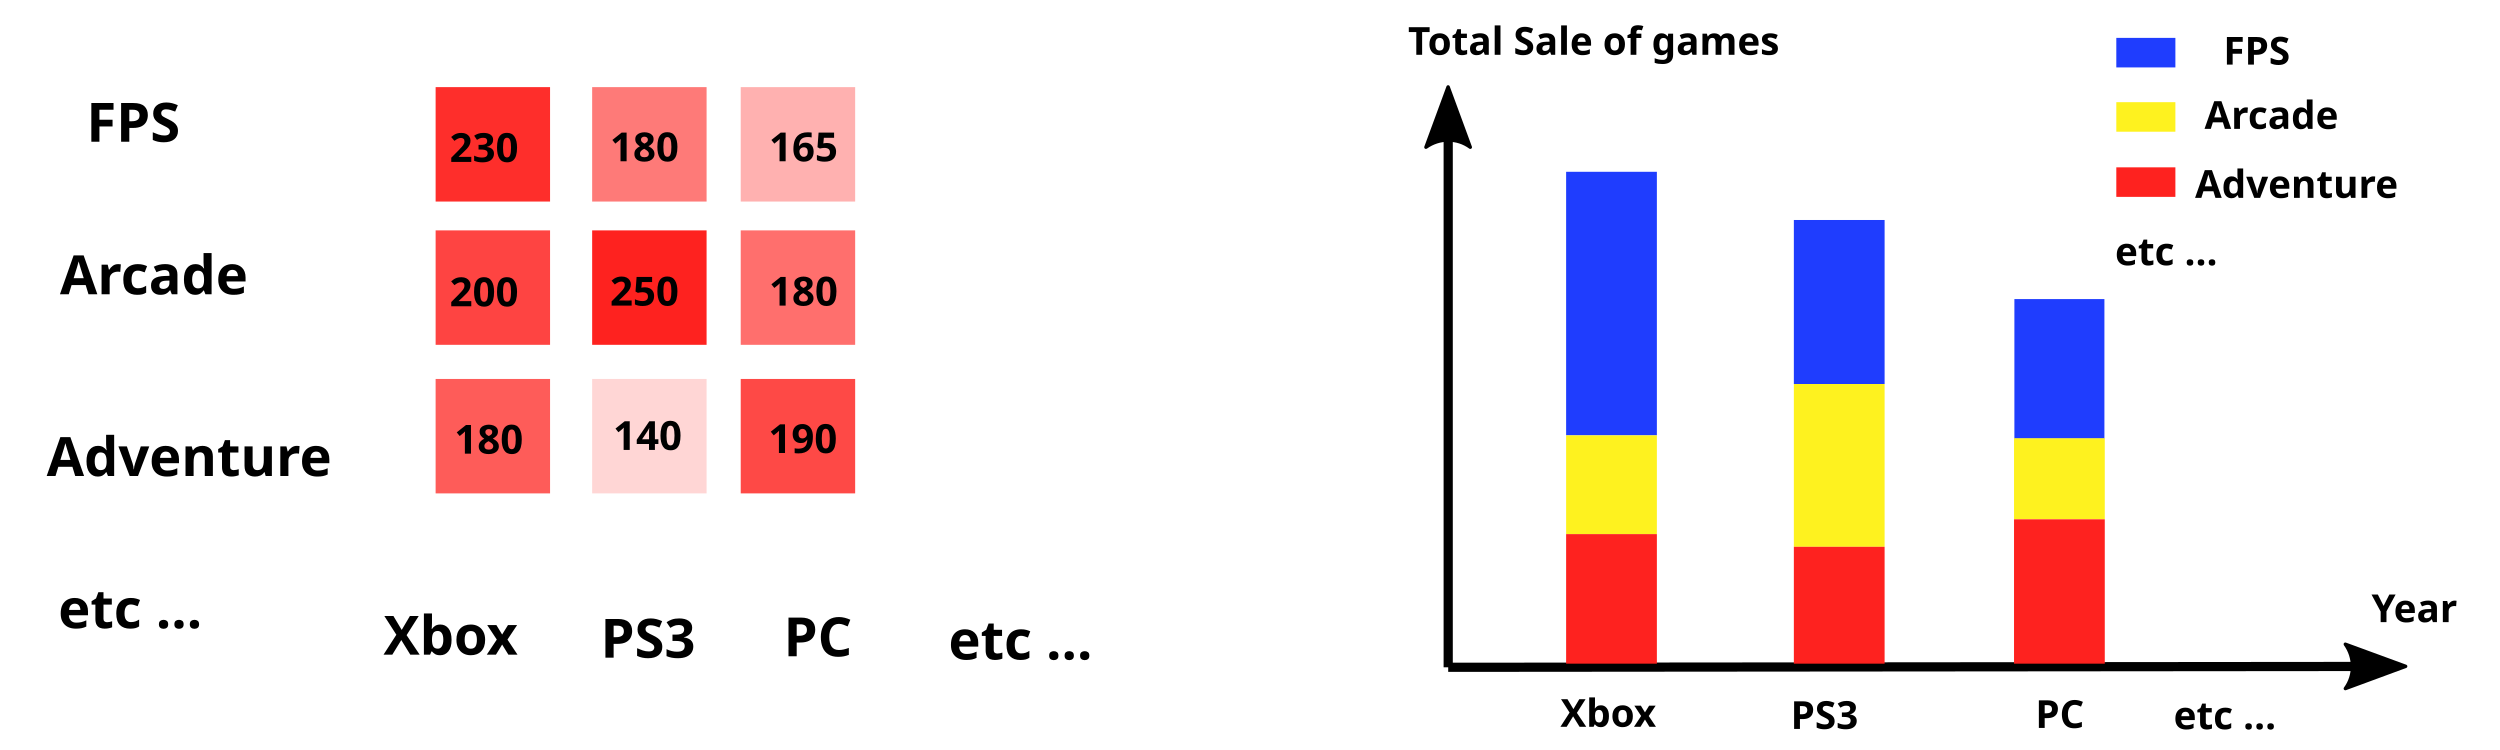
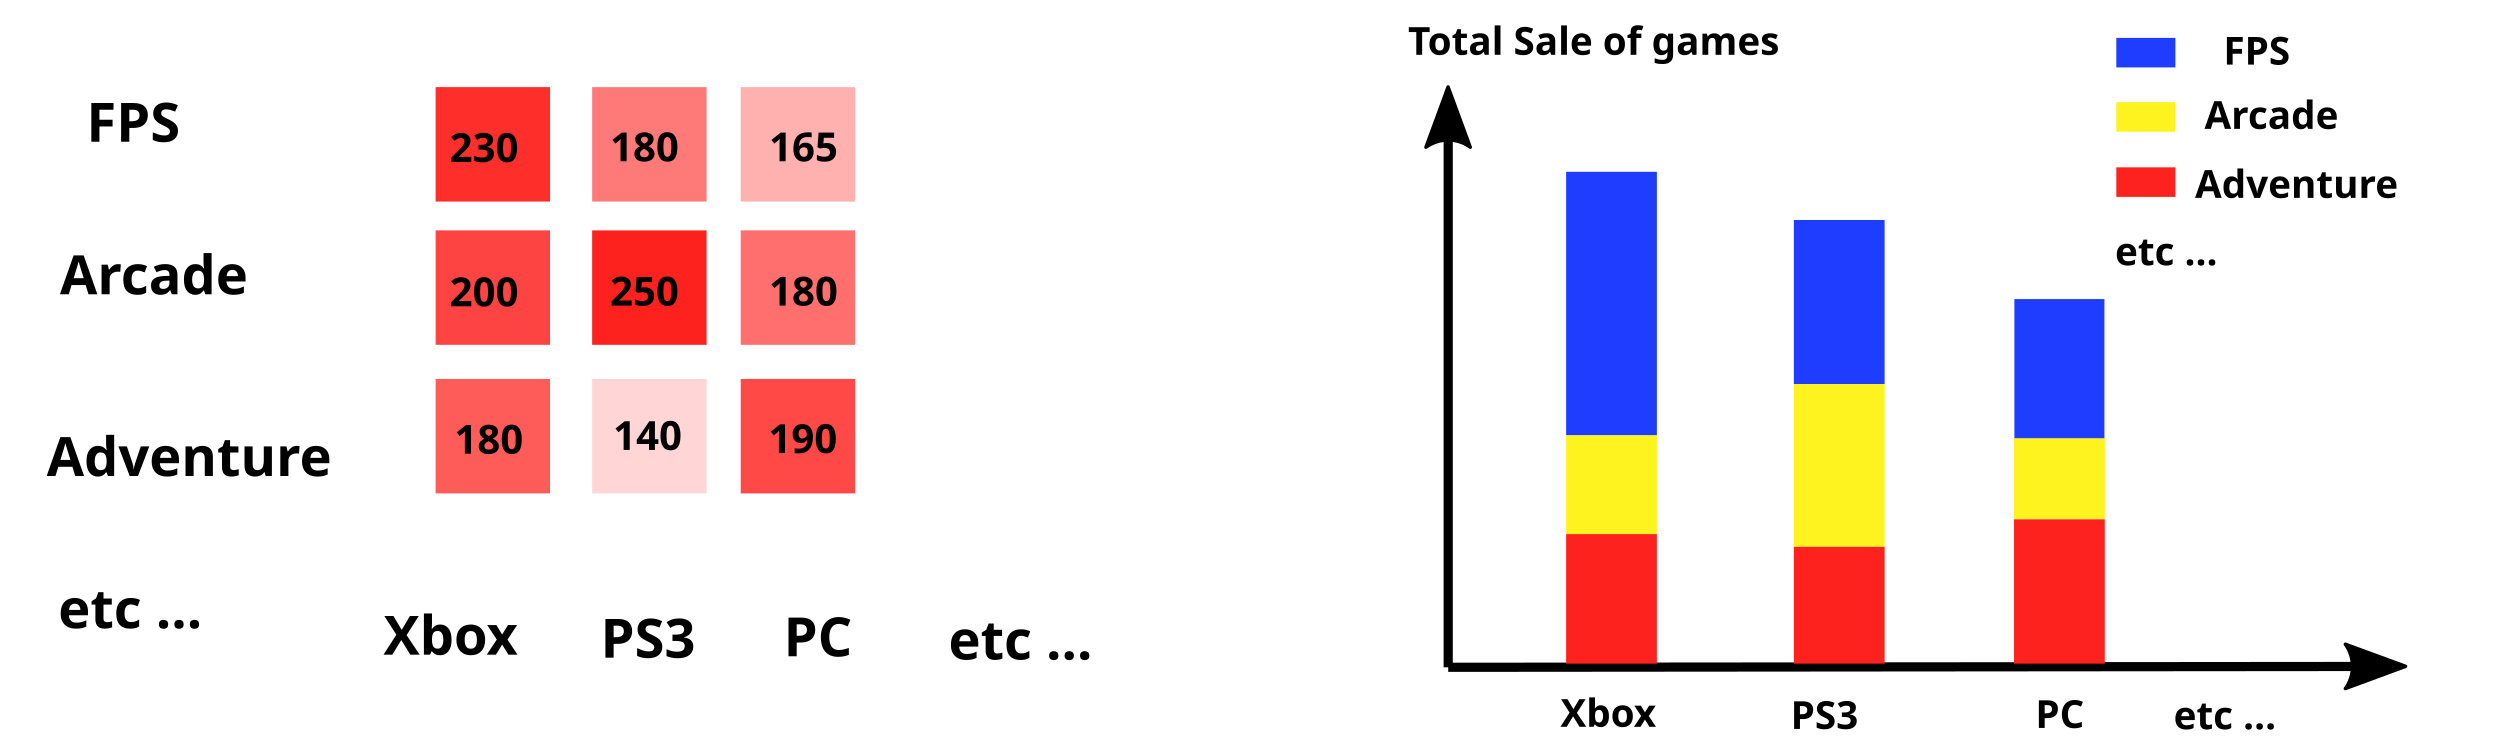
<svg xmlns="http://www.w3.org/2000/svg" width="1000mm" height="300mm" viewBox="0 0 1000 300" version="1.1" id="svg8">
  <defs id="defs2">
    <marker style="overflow:visible" id="marker5135" refX="0" refY="0" orient="auto">
      <path transform="scale(-0.6)" d="M 8.719,4.034 -2.207,0.016 8.719,-4.002 c -1.745,2.372 -1.735,5.617 -6e-7,8.035 z" style="fill:#000000;fill-opacity:1;fill-rule:evenodd;stroke:#000000;stroke-width:0.625;stroke-linejoin:round;stroke-opacity:1" id="path5133" />
    </marker>
    <marker orient="auto" refY="0" refX="0" id="Arrow2Mend" style="overflow:visible">
      <path id="path4810" style="fill:#000000;fill-opacity:1;fill-rule:evenodd;stroke:#000000;stroke-width:0.625;stroke-linejoin:round;stroke-opacity:1" d="M 8.719,4.034 -2.207,0.016 8.719,-4.002 c -1.745,2.372 -1.735,5.617 -6e-7,8.035 z" transform="scale(-0.6)" />
    </marker>
    <marker style="overflow:visible" id="marker8734" refX="0" refY="0" orient="auto">
      <path transform="matrix(-0.3,0,0,-0.3,0.69,0)" d="M 8.719,4.034 -2.207,0.016 8.719,-4.002 c -1.745,2.372 -1.735,5.617 -6e-7,8.035 z" style="fill:#000000;fill-opacity:1;fill-rule:evenodd;stroke:#000000;stroke-width:0.625;stroke-linejoin:round;stroke-opacity:1" id="path8732" />
    </marker>
    <marker orient="auto" refY="0" refX="0" id="marker8670" style="overflow:visible">
      <path id="path8668" style="fill:#000000;fill-opacity:1;fill-rule:evenodd;stroke:#000000;stroke-width:0.625;stroke-linejoin:round;stroke-opacity:1" d="M 8.719,4.034 -2.207,0.016 8.719,-4.002 c -1.745,2.372 -1.735,5.617 -6e-7,8.035 z" transform="matrix(0.3,0,0,0.3,-0.69,0)" />
    </marker>
    <marker orient="auto" refY="0" refX="0" id="marker7503" style="overflow:visible">
      <path id="path7501" style="fill:#000000;fill-opacity:1;fill-rule:evenodd;stroke:#000000;stroke-width:0.625;stroke-linejoin:round;stroke-opacity:1" d="M 8.719,4.034 -2.207,0.016 8.719,-4.002 c -1.745,2.372 -1.735,5.617 -6e-7,8.035 z" transform="matrix(0.3,0,0,0.3,-0.69,0)" />
    </marker>
    <marker orient="auto" refY="0" refX="0" id="Arrow1Send" style="overflow:visible">
      <path id="path4657" d="M 0,0 5,-5 -12.5,0 5,5 Z" style="fill:#000000;fill-opacity:1;fill-rule:evenodd;stroke:#000000;stroke-width:1pt;stroke-opacity:1" transform="matrix(-0.2,0,0,-0.2,-1.2,0)" />
    </marker>
    <marker orient="auto" refY="0" refX="0" id="Arrow2Mstart" style="overflow:visible">
      <path id="path4666" style="fill:#000000;fill-opacity:1;fill-rule:evenodd;stroke:#000000;stroke-width:0.625;stroke-linejoin:round;stroke-opacity:1" d="M 8.719,4.034 -2.207,0.016 8.719,-4.002 c -1.745,2.372 -1.735,5.617 -6e-7,8.035 z" transform="scale(0.6)" />
    </marker>
    <marker orient="auto" refY="0" refX="0" id="Arrow1Lend" style="overflow:visible">
      <path id="path4645" d="M 0,0 5,-5 -12.5,0 5,5 Z" style="fill:#000000;fill-opacity:1;fill-rule:evenodd;stroke:#000000;stroke-width:1pt;stroke-opacity:1" transform="matrix(-0.8,0,0,-0.8,-10,0)" />
    </marker>
  </defs>
  <g id="layer1" transform="translate(16.35852,-23.03715)">
    <path style="fill:none;stroke:#000000;stroke-width:3.678;stroke-linecap:butt;stroke-linejoin:miter;stroke-miterlimit:4;stroke-dasharray:none;stroke-opacity:1;marker-end:url(#Arrow2Mend)" d="M 562.921,289.958 V 62.681" id="path4745" />
    <path id="path5131" d="m 562.921,289.958 378.099,-0.348" style="fill:none;stroke:#000000;stroke-width:3.678;stroke-linecap:butt;stroke-linejoin:miter;stroke-miterlimit:4;stroke-dasharray:none;stroke-opacity:1;marker-end:url(#marker5135)" />
    <text id="text5473" y="44.952" x="546.85" style="font-style:normal;font-variant:normal;font-weight:bold;font-stretch:normal;font-size:15.45px;line-height:1.25;font-family:Purisa;-inkscape-font-specification:'Purisa Bold';letter-spacing:0px;word-spacing:0px;fill:#000000;fill-opacity:1;stroke:none;stroke-width:0.386" xml:space="preserve">
      <tspan style="font-style:normal;font-variant:normal;font-weight:bold;font-stretch:normal;font-family:Purisa;-inkscape-font-specification:'Purisa Bold';stroke-width:0.386" y="44.952" x="546.85" id="tspan5471">Total Sale of games</tspan>
-     </text>
-     <text xml:space="preserve" style="font-style:normal;font-variant:normal;font-weight:bold;font-stretch:normal;font-size:15.45px;line-height:1.25;font-family:Purisa;-inkscape-font-specification:'Purisa Bold';letter-spacing:0px;word-spacing:0px;fill:#000000;fill-opacity:1;stroke:none;stroke-width:0.386" x="932.247" y="271.881" id="text5603">
-       <tspan id="tspan5601" x="932.247" y="271.881" style="font-style:normal;font-variant:normal;font-weight:bold;font-stretch:normal;font-family:Purisa;-inkscape-font-specification:'Purisa Bold';stroke-width:0.386">Year</tspan>
    </text>
    <rect style="opacity:1;fill:#1f3dfe;fill-opacity:1;stroke:none;stroke-width:3.678;stroke-linecap:square;stroke-linejoin:miter;stroke-miterlimit:4;stroke-dasharray:none;stroke-dashoffset:0;stroke-opacity:1" id="rect5605" width="23.631" height="11.816" x="830.165" y="38.191" />
    <text id="text5609" y="313.747" x="607.819" style="font-style:normal;font-variant:normal;font-weight:bold;font-stretch:normal;font-size:15.45px;line-height:1.25;font-family:Purisa;-inkscape-font-specification:'Purisa Bold';letter-spacing:0px;word-spacing:0px;fill:#000000;fill-opacity:1;stroke:none;stroke-width:0.386" xml:space="preserve">
      <tspan style="font-style:normal;font-variant:normal;font-weight:bold;font-stretch:normal;font-family:Purisa;-inkscape-font-specification:'Purisa Bold';stroke-width:0.386" y="313.747" x="607.819" id="tspan5607">Xbox</tspan>
    </text>
    <rect y="63.907" x="830.165" height="11.816" width="23.631" id="rect5611" style="opacity:1;fill:#fef21f;fill-opacity:1;stroke:none;stroke-width:3.678;stroke-linecap:square;stroke-linejoin:miter;stroke-miterlimit:4;stroke-dasharray:none;stroke-dashoffset:0;stroke-opacity:1" />
    <text xml:space="preserve" style="font-style:normal;font-variant:normal;font-weight:bold;font-stretch:normal;font-size:15.45px;line-height:1.25;font-family:Purisa;-inkscape-font-specification:'Purisa Bold';letter-spacing:0px;word-spacing:0px;fill:#000000;fill-opacity:1;stroke:none;stroke-width:0.386" x="699.899" y="314.597" id="text5615">
      <tspan id="tspan5613" x="699.899" y="314.597" style="font-style:normal;font-variant:normal;font-weight:bold;font-stretch:normal;font-family:Purisa;-inkscape-font-specification:'Purisa Bold';stroke-width:0.386">PS3</tspan>
    </text>
    <rect style="opacity:1;fill:#fe221f;fill-opacity:0.996;stroke:none;stroke-width:3.678;stroke-linecap:square;stroke-linejoin:miter;stroke-miterlimit:4;stroke-dasharray:none;stroke-dashoffset:0;stroke-opacity:1" id="rect5617" width="23.631" height="11.816" x="830.165" y="89.971" />
    <text id="text5621" y="314.203" x="797.795" style="font-style:normal;font-variant:normal;font-weight:bold;font-stretch:normal;font-size:15.45px;line-height:1.25;font-family:Purisa;-inkscape-font-specification:'Purisa Bold';letter-spacing:0px;word-spacing:0px;fill:#000000;fill-opacity:1;stroke:none;stroke-width:0.386" xml:space="preserve">
      <tspan style="font-style:normal;font-variant:normal;font-weight:bold;font-stretch:normal;font-family:Purisa;-inkscape-font-specification:'Purisa Bold';stroke-width:0.386" y="314.203" x="797.795" id="tspan5619">PC</tspan>
    </text>
    <text xml:space="preserve" style="font-style:normal;font-variant:normal;font-weight:bold;font-stretch:normal;font-size:15.45px;line-height:1.25;font-family:Purisa;-inkscape-font-specification:'Purisa Bold';letter-spacing:0px;word-spacing:0px;fill:#000000;fill-opacity:1;stroke:none;stroke-width:0.386" x="853.088" y="314.699" id="text5625">
      <tspan id="tspan5623" x="853.088" y="314.699" style="font-style:normal;font-variant:normal;font-weight:bold;font-stretch:normal;font-family:Purisa;-inkscape-font-specification:'Purisa Bold';stroke-width:0.386">etc ...</tspan>
    </text>
    <rect y="91.756" x="610.091" height="105.426" width="36.3" id="rect5731" style="opacity:1;fill:#1f3dfe;fill-opacity:1;stroke:none;stroke-width:13.615;stroke-linecap:square;stroke-linejoin:miter;stroke-miterlimit:4;stroke-dasharray:none;stroke-dashoffset:0;stroke-opacity:1" />
    <rect style="opacity:1;fill:#fef21f;fill-opacity:1;stroke:none;stroke-width:8.334;stroke-linecap:square;stroke-linejoin:miter;stroke-miterlimit:4;stroke-dasharray:none;stroke-dashoffset:0;stroke-opacity:1" id="rect5733" width="36.3" height="39.503" x="610.091" y="197.182" />
    <rect y="236.685" x="610.091" height="51.817" width="36.3" id="rect5735" style="opacity:1;fill:#fe221f;fill-opacity:0.996;stroke:none;stroke-width:9.545;stroke-linecap:square;stroke-linejoin:miter;stroke-miterlimit:4;stroke-dasharray:none;stroke-dashoffset:0;stroke-opacity:1" />
    <rect style="opacity:1;fill:#1f3dfe;fill-opacity:1;stroke:none;stroke-width:10.741;stroke-linecap:square;stroke-linejoin:miter;stroke-miterlimit:4;stroke-dasharray:none;stroke-dashoffset:0;stroke-opacity:1" id="rect5737" width="36.3" height="65.614" x="701.183" y="111.033" />
    <rect y="176.647" x="701.183" height="65.115" width="36.3" id="rect5739" style="opacity:1;fill:#fef21f;fill-opacity:1;stroke:none;stroke-width:10.7;stroke-linecap:square;stroke-linejoin:miter;stroke-miterlimit:4;stroke-dasharray:none;stroke-dashoffset:0;stroke-opacity:1" />
    <rect style="opacity:1;fill:#fe221f;fill-opacity:0.996;stroke:none;stroke-width:9.066;stroke-linecap:square;stroke-linejoin:miter;stroke-miterlimit:4;stroke-dasharray:none;stroke-dashoffset:0;stroke-opacity:1" id="rect5741" width="36.3" height="46.74" x="701.183" y="241.762" />
    <text id="text5745" y="48.88" x="873.012" style="font-style:normal;font-variant:normal;font-weight:bold;font-stretch:normal;font-size:15.45px;line-height:1.25;font-family:Purisa;-inkscape-font-specification:'Purisa Bold';letter-spacing:0px;word-spacing:0px;fill:#000000;fill-opacity:1;stroke:none;stroke-width:0.386" xml:space="preserve">
      <tspan style="font-style:normal;font-variant:normal;font-weight:bold;font-stretch:normal;font-family:Purisa;-inkscape-font-specification:'Purisa Bold';stroke-width:0.386" y="48.88" x="873.012" id="tspan5743">FPS</tspan>
    </text>
    <text xml:space="preserve" style="font-style:normal;font-variant:normal;font-weight:bold;font-stretch:normal;font-size:15.45px;line-height:1.25;font-family:Purisa;-inkscape-font-specification:'Purisa Bold';letter-spacing:0px;word-spacing:0px;fill:#000000;fill-opacity:1;stroke:none;stroke-width:0.386" x="865.453" y="74.583" id="text5749">
      <tspan id="tspan5747" x="865.453" y="74.583" style="font-style:normal;font-variant:normal;font-weight:bold;font-stretch:normal;font-family:Purisa;-inkscape-font-specification:'Purisa Bold';stroke-width:0.386">Arcade</tspan>
    </text>
    <text id="text5753" y="102.175" x="861.673" style="font-style:normal;font-variant:normal;font-weight:bold;font-stretch:normal;font-size:15.45px;line-height:1.25;font-family:Purisa;-inkscape-font-specification:'Purisa Bold';letter-spacing:0px;word-spacing:0px;fill:#000000;fill-opacity:1;stroke:none;stroke-width:0.386" xml:space="preserve">
      <tspan style="font-style:normal;font-variant:normal;font-weight:bold;font-stretch:normal;font-family:Purisa;-inkscape-font-specification:'Purisa Bold';stroke-width:0.386" y="102.175" x="861.673" id="tspan5751">Adventure</tspan>
    </text>
    <flowRoot xml:space="preserve" id="flowRoot5755" style="fill:black;fill-opacity:1;stroke:none;font-family:sans-serif;font-style:normal;font-weight:normal;font-size:40px;line-height:1.25;letter-spacing:0px;word-spacing:0px">
      <flowRegion id="flowRegion5757">
        <rect id="rect5759" width="840" height="604.286" x="3168.572" y="295.287" />
      </flowRegion>
      <flowPara id="flowPara5761" />
    </flowRoot>
    <text id="text5765" y="129.112" x="829.653" style="font-style:normal;font-variant:normal;font-weight:bold;font-stretch:normal;font-size:15.45px;line-height:1.25;font-family:Purisa;-inkscape-font-specification:'Purisa Bold';letter-spacing:0px;word-spacing:0px;fill:#000000;fill-opacity:1;stroke:none;stroke-width:0.386" xml:space="preserve">
      <tspan style="font-style:normal;font-variant:normal;font-weight:bold;font-stretch:normal;font-family:Purisa;-inkscape-font-specification:'Purisa Bold';stroke-width:0.386" y="129.112" x="829.653" id="tspan5763">etc ...</tspan>
    </text>
    <rect y="142.669" x="789.398" height="55.83" width="36.008" id="rect5767" style="opacity:1;fill:#1f3dfe;fill-opacity:1;stroke:none;stroke-width:9.868;stroke-linecap:square;stroke-linejoin:miter;stroke-miterlimit:4;stroke-dasharray:none;stroke-dashoffset:0;stroke-opacity:1" />
    <rect style="opacity:1;fill:#fef21f;fill-opacity:1;stroke:none;stroke-width:7.55;stroke-linecap:square;stroke-linejoin:miter;stroke-miterlimit:4;stroke-dasharray:none;stroke-dashoffset:0;stroke-opacity:1" id="rect5769" width="36.3" height="32.421" x="789.252" y="198.339" />
    <rect y="230.76" x="789.252" height="57.742" width="36.3" id="rect5771" style="opacity:1;fill:#fe221f;fill-opacity:0.996;stroke:none;stroke-width:10.076;stroke-linecap:square;stroke-linejoin:miter;stroke-miterlimit:4;stroke-dasharray:none;stroke-dashoffset:0;stroke-opacity:1" />
    <text xml:space="preserve" style="font-style:normal;font-variant:normal;font-weight:bold;font-stretch:normal;font-size:21.689px;line-height:1.25;font-family:Purisa;-inkscape-font-specification:'Purisa Bold';letter-spacing:0px;word-spacing:0px;fill:#000000;fill-opacity:1;stroke:none;stroke-width:0.542" x="18.228" y="79.733" id="text5775">
      <tspan id="tspan5773" x="18.228" y="79.733" style="font-style:normal;font-variant:normal;font-weight:bold;font-stretch:normal;font-family:Purisa;-inkscape-font-specification:'Purisa Bold';stroke-width:0.542">FPS</tspan>
    </text>
    <text id="text5779" y="140.753" x="7.616" style="font-style:normal;font-variant:normal;font-weight:bold;font-stretch:normal;font-size:21.689px;line-height:1.25;font-family:Purisa;-inkscape-font-specification:'Purisa Bold';letter-spacing:0px;word-spacing:0px;fill:#000000;fill-opacity:1;stroke:none;stroke-width:0.542" xml:space="preserve">
      <tspan style="font-style:normal;font-variant:normal;font-weight:bold;font-stretch:normal;font-family:Purisa;-inkscape-font-specification:'Purisa Bold';stroke-width:0.542" y="140.753" x="7.616" id="tspan5777">Arcade</tspan>
    </text>
    <text xml:space="preserve" style="font-style:normal;font-variant:normal;font-weight:bold;font-stretch:normal;font-size:21.689px;line-height:1.25;font-family:Purisa;-inkscape-font-specification:'Purisa Bold';letter-spacing:0px;word-spacing:0px;fill:#000000;fill-opacity:1;stroke:none;stroke-width:0.542" x="2.309" y="213.447" id="text5783">
      <tspan id="tspan5781" x="2.309" y="213.447" style="font-style:normal;font-variant:normal;font-weight:bold;font-stretch:normal;font-family:Purisa;-inkscape-font-specification:'Purisa Bold';stroke-width:0.542">Adventure</tspan>
    </text>
    <text xml:space="preserve" style="font-style:normal;font-variant:normal;font-weight:bold;font-stretch:normal;font-size:21.689px;line-height:1.25;font-family:Purisa;-inkscape-font-specification:'Purisa Bold';letter-spacing:0px;word-spacing:0px;fill:#000000;fill-opacity:1;stroke:none;stroke-width:0.542" x="6.955" y="274.281" id="text5787">
      <tspan id="tspan5785" x="6.955" y="274.281" style="font-style:normal;font-variant:normal;font-weight:bold;font-stretch:normal;font-family:Purisa;-inkscape-font-specification:'Purisa Bold';stroke-width:0.542">etc ...</tspan>
    </text>
    <rect style="opacity:1;fill:#fe221f;fill-opacity:0.944;stroke:none;stroke-width:5.615;stroke-linecap:square;stroke-linejoin:miter;stroke-miterlimit:4;stroke-dasharray:none;stroke-dashoffset:0;stroke-opacity:1" id="rect5789" width="45.774" height="45.774" x="157.891" y="57.885" />
    <rect y="115.191" x="157.891" height="45.774" width="45.774" id="rect5791" style="opacity:1;fill:#fe221f;fill-opacity:0.843;stroke:none;stroke-width:5.615;stroke-linecap:square;stroke-linejoin:miter;stroke-miterlimit:4;stroke-dasharray:none;stroke-dashoffset:0;stroke-opacity:1" />
    <rect style="opacity:1;fill:#fe221f;fill-opacity:0.736;stroke:none;stroke-width:5.615;stroke-linecap:square;stroke-linejoin:miter;stroke-miterlimit:4;stroke-dasharray:none;stroke-dashoffset:0;stroke-opacity:1" id="rect5793" width="45.774" height="45.774" x="157.891" y="174.62" />
    <rect y="57.885" x="220.503" height="45.774" width="45.774" id="rect5795" style="opacity:1;fill:#fe221f;fill-opacity:0.598;stroke:none;stroke-width:5.615;stroke-linecap:square;stroke-linejoin:miter;stroke-miterlimit:4;stroke-dasharray:none;stroke-dashoffset:0;stroke-opacity:1" />
    <rect style="opacity:1;fill:#fe221f;fill-opacity:0.996;stroke:none;stroke-width:5.615;stroke-linecap:square;stroke-linejoin:miter;stroke-miterlimit:4;stroke-dasharray:none;stroke-dashoffset:0;stroke-opacity:1" id="rect5797" width="45.774" height="45.774" x="220.503" y="115.191" />
    <rect y="174.62" x="220.503" height="45.774" width="45.774" id="rect5799" style="opacity:1;fill:#fe221f;fill-opacity:0.186;stroke:none;stroke-width:5.615;stroke-linecap:square;stroke-linejoin:miter;stroke-miterlimit:4;stroke-dasharray:none;stroke-dashoffset:0;stroke-opacity:1" />
    <rect style="opacity:1;fill:#fe221f;fill-opacity:0.354;stroke:none;stroke-width:5.615;stroke-linecap:square;stroke-linejoin:miter;stroke-miterlimit:4;stroke-dasharray:none;stroke-dashoffset:0;stroke-opacity:1" id="rect5801" width="45.774" height="45.774" x="279.931" y="57.885" />
    <rect y="115.191" x="279.931" height="45.774" width="45.774" id="rect5803" style="opacity:1;fill:#fe221f;fill-opacity:0.651;stroke:none;stroke-width:5.615;stroke-linecap:square;stroke-linejoin:miter;stroke-miterlimit:4;stroke-dasharray:none;stroke-dashoffset:0;stroke-opacity:1" />
    <rect style="opacity:1;fill:#fe221f;fill-opacity:0.823;stroke:none;stroke-width:5.615;stroke-linecap:square;stroke-linejoin:miter;stroke-miterlimit:4;stroke-dasharray:none;stroke-dashoffset:0;stroke-opacity:1" id="rect5805" width="45.774" height="45.774" x="279.931" y="174.62" />
    <text xml:space="preserve" style="font-style:normal;font-variant:normal;font-weight:bold;font-stretch:normal;font-size:21.689px;line-height:1.25;font-family:Purisa;-inkscape-font-specification:'Purisa Bold';letter-spacing:0px;word-spacing:0px;fill:#000000;fill-opacity:1;stroke:none;stroke-width:0.542" x="137.045" y="284.912" id="text5809">
      <tspan id="tspan5807" x="137.045" y="284.912" style="font-style:normal;font-variant:normal;font-weight:bold;font-stretch:normal;font-family:Purisa;-inkscape-font-specification:'Purisa Bold';stroke-width:0.542">Xbox</tspan>
    </text>
    <text id="text5813" y="286.106" x="223.86" style="font-style:normal;font-variant:normal;font-weight:bold;font-stretch:normal;font-size:21.689px;line-height:1.25;font-family:Purisa;-inkscape-font-specification:'Purisa Bold';letter-spacing:0px;word-spacing:0px;fill:#000000;fill-opacity:1;stroke:none;stroke-width:0.542" xml:space="preserve">
      <tspan style="font-style:normal;font-variant:normal;font-weight:bold;font-stretch:normal;font-family:Purisa;-inkscape-font-specification:'Purisa Bold';stroke-width:0.542" y="286.106" x="223.86" id="tspan5811">PS3</tspan>
    </text>
    <text xml:space="preserve" style="font-style:normal;font-variant:normal;font-weight:bold;font-stretch:normal;font-size:21.689px;line-height:1.25;font-family:Purisa;-inkscape-font-specification:'Purisa Bold';letter-spacing:0px;word-spacing:0px;fill:#000000;fill-opacity:1;stroke:none;stroke-width:0.542" x="297.085" y="285.552" id="text5817">
      <tspan id="tspan5815" x="297.085" y="285.552" style="font-style:normal;font-variant:normal;font-weight:bold;font-stretch:normal;font-family:Purisa;-inkscape-font-specification:'Purisa Bold';stroke-width:0.542">PC</tspan>
    </text>
    <text id="text5821" y="286.813" x="363.049" style="font-style:normal;font-variant:normal;font-weight:bold;font-stretch:normal;font-size:21.689px;line-height:1.25;font-family:Purisa;-inkscape-font-specification:'Purisa Bold';letter-spacing:0px;word-spacing:0px;fill:#000000;fill-opacity:1;stroke:none;stroke-width:0.542" xml:space="preserve">
      <tspan style="font-style:normal;font-variant:normal;font-weight:bold;font-stretch:normal;font-family:Purisa;-inkscape-font-specification:'Purisa Bold';stroke-width:0.542" y="286.813" x="363.049" id="tspan5819">etc ...</tspan>
    </text>
    <text xml:space="preserve" style="font-style:normal;font-variant:normal;font-weight:bold;font-stretch:normal;font-size:16.055px;line-height:1.25;font-family:Purisa;-inkscape-font-specification:'Purisa Bold';letter-spacing:0px;word-spacing:0px;fill:#000000;fill-opacity:1;stroke:none;stroke-width:0.401" x="163.5" y="145.549" id="text5825">
      <tspan id="tspan5823" x="163.5" y="145.549" style="font-style:normal;font-variant:normal;font-weight:bold;font-stretch:normal;font-family:Purisa;-inkscape-font-specification:'Purisa Bold';stroke-width:0.401">200</tspan>
    </text>
    <text id="text5829" y="145.281" x="227.645" style="font-style:normal;font-variant:normal;font-weight:bold;font-stretch:normal;font-size:16.055px;line-height:1.25;font-family:Purisa;-inkscape-font-specification:'Purisa Bold';letter-spacing:0px;word-spacing:0px;fill:#000000;fill-opacity:1;stroke:none;stroke-width:0.401" xml:space="preserve">
      <tspan style="font-style:normal;font-variant:normal;font-weight:bold;font-stretch:normal;font-family:Purisa;-inkscape-font-specification:'Purisa Bold';stroke-width:0.401" y="145.281" x="227.645" id="tspan5827">250</tspan>
    </text>
    <text id="text5833" y="145.281" x="291.255" style="font-style:normal;font-variant:normal;font-weight:bold;font-stretch:normal;font-size:16.055px;line-height:1.25;font-family:Purisa;-inkscape-font-specification:'Purisa Bold';letter-spacing:0px;word-spacing:0px;fill:#000000;fill-opacity:1;stroke:none;stroke-width:0.401" xml:space="preserve">
      <tspan style="font-style:normal;font-variant:normal;font-weight:bold;font-stretch:normal;font-family:Purisa;-inkscape-font-specification:'Purisa Bold';stroke-width:0.401" y="145.281" x="291.255" id="tspan5831">180</tspan>
    </text>
    <text id="text5837" y="87.818" x="163.5" style="font-style:normal;font-variant:normal;font-weight:bold;font-stretch:normal;font-size:16.055px;line-height:1.25;font-family:Purisa;-inkscape-font-specification:'Purisa Bold';letter-spacing:0px;word-spacing:0px;fill:#000000;fill-opacity:1;stroke:none;stroke-width:0.401" xml:space="preserve">
      <tspan style="font-style:normal;font-variant:normal;font-weight:bold;font-stretch:normal;font-family:Purisa;-inkscape-font-specification:'Purisa Bold';stroke-width:0.401" y="87.818" x="163.5" id="tspan5835">230</tspan>
    </text>
    <text xml:space="preserve" style="font-style:normal;font-variant:normal;font-weight:bold;font-stretch:normal;font-size:16.055px;line-height:1.25;font-family:Purisa;-inkscape-font-specification:'Purisa Bold';letter-spacing:0px;word-spacing:0px;fill:#000000;fill-opacity:1;stroke:none;stroke-width:0.401" x="227.645" y="87.551" id="text5841">
      <tspan id="tspan5839" x="227.645" y="87.551" style="font-style:normal;font-variant:normal;font-weight:bold;font-stretch:normal;font-family:Purisa;-inkscape-font-specification:'Purisa Bold';stroke-width:0.401">180</tspan>
    </text>
    <text xml:space="preserve" style="font-style:normal;font-variant:normal;font-weight:bold;font-stretch:normal;font-size:16.055px;line-height:1.25;font-family:Purisa;-inkscape-font-specification:'Purisa Bold';letter-spacing:0px;word-spacing:0px;fill:#000000;fill-opacity:1;stroke:none;stroke-width:0.401" x="291.255" y="87.551" id="text5845">
      <tspan id="tspan5843" x="291.255" y="87.551" style="font-style:normal;font-variant:normal;font-weight:bold;font-stretch:normal;font-family:Purisa;-inkscape-font-specification:'Purisa Bold';stroke-width:0.401">165</tspan>
    </text>
    <text id="text5849" y="204.513" x="165.39" style="font-style:normal;font-variant:normal;font-weight:bold;font-stretch:normal;font-size:16.055px;line-height:1.25;font-family:Purisa;-inkscape-font-specification:'Purisa Bold';letter-spacing:0px;word-spacing:0px;fill:#000000;fill-opacity:1;stroke:none;stroke-width:0.401" xml:space="preserve">
      <tspan style="font-style:normal;font-variant:normal;font-weight:bold;font-stretch:normal;font-family:Purisa;-inkscape-font-specification:'Purisa Bold';stroke-width:0.401" y="204.513" x="165.39" id="tspan5847">180</tspan>
    </text>
    <text xml:space="preserve" style="font-style:normal;font-variant:normal;font-weight:bold;font-stretch:normal;font-size:16.055px;line-height:1.25;font-family:Purisa;-inkscape-font-specification:'Purisa Bold';letter-spacing:0px;word-spacing:0px;fill:#000000;fill-opacity:1;stroke:none;stroke-width:0.401" x="228.89" y="203.001" id="text5853">
      <tspan id="tspan5851" x="228.89" y="203.001" style="font-style:normal;font-variant:normal;font-weight:bold;font-stretch:normal;font-family:Purisa;-inkscape-font-specification:'Purisa Bold';stroke-width:0.401">140</tspan>
    </text>
    <text xml:space="preserve" style="font-style:normal;font-variant:normal;font-weight:bold;font-stretch:normal;font-size:16.055px;line-height:1.25;font-family:Purisa;-inkscape-font-specification:'Purisa Bold';letter-spacing:0px;word-spacing:0px;fill:#000000;fill-opacity:1;stroke:none;stroke-width:0.401" x="291.007" y="204.246" id="text5857">
      <tspan id="tspan5855" x="291.007" y="204.246" style="font-style:normal;font-variant:normal;font-weight:bold;font-stretch:normal;font-family:Purisa;-inkscape-font-specification:'Purisa Bold';stroke-width:0.401">190</tspan>
    </text>
  </g>
</svg>
